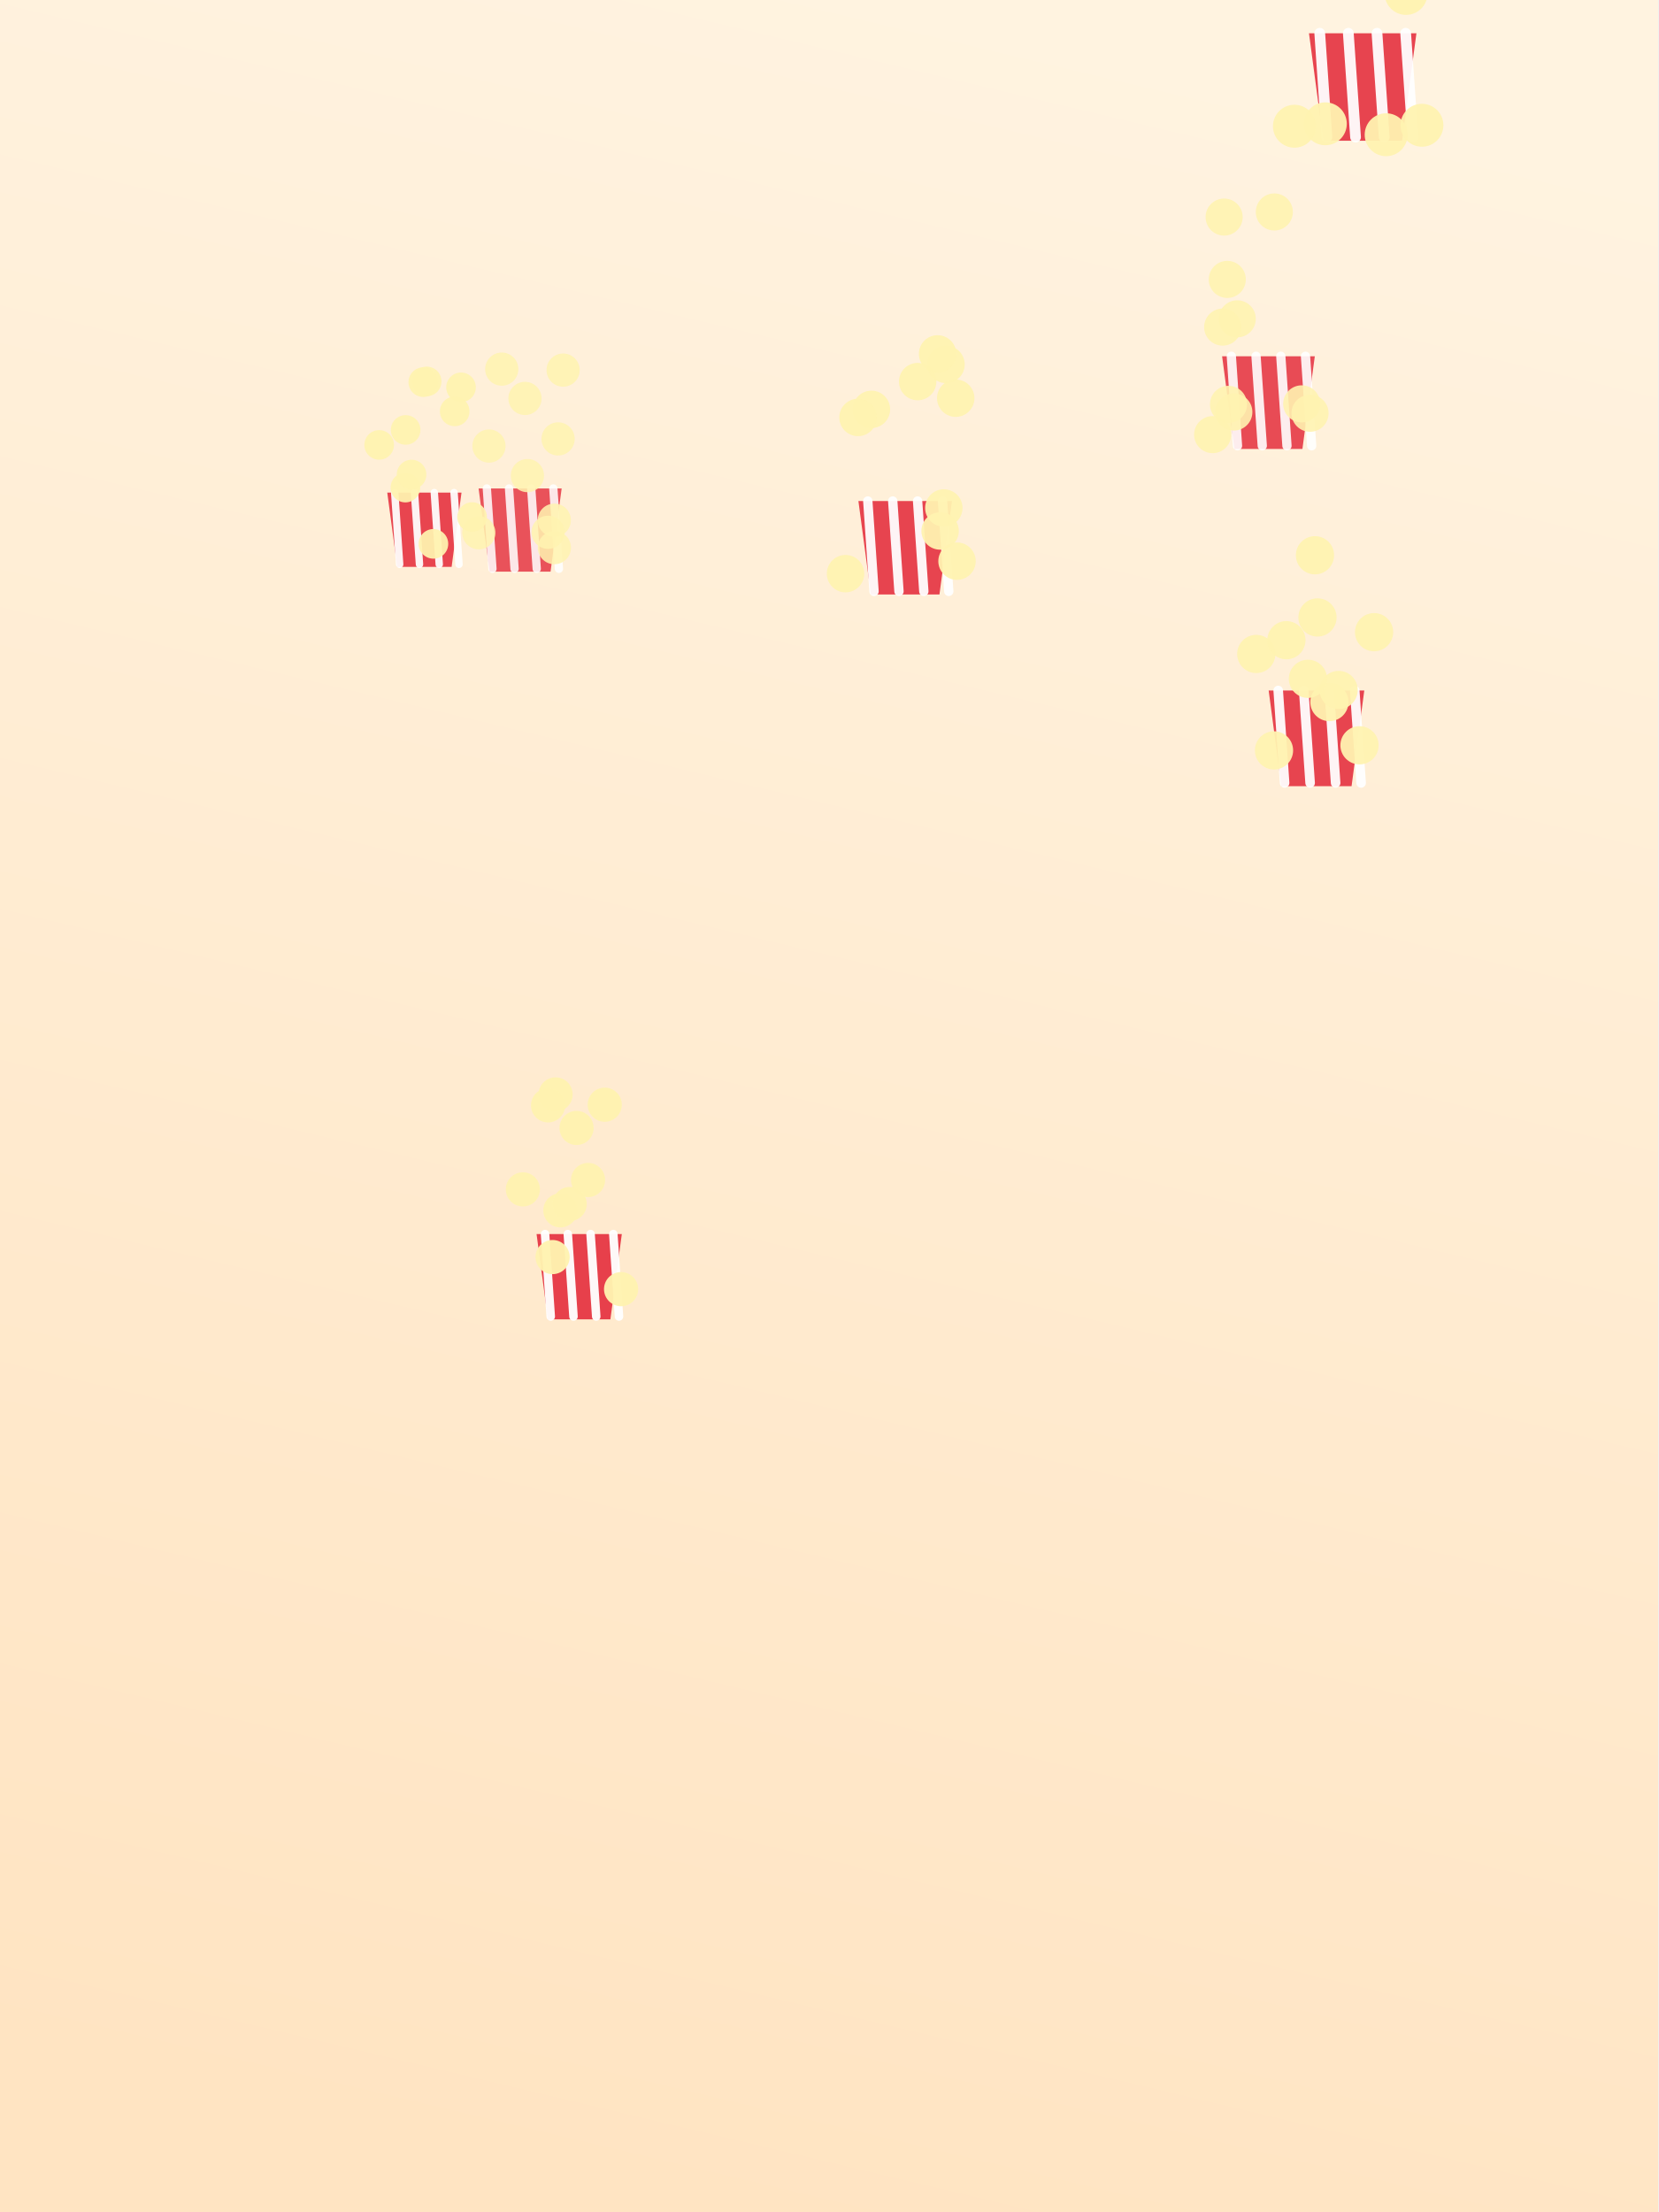
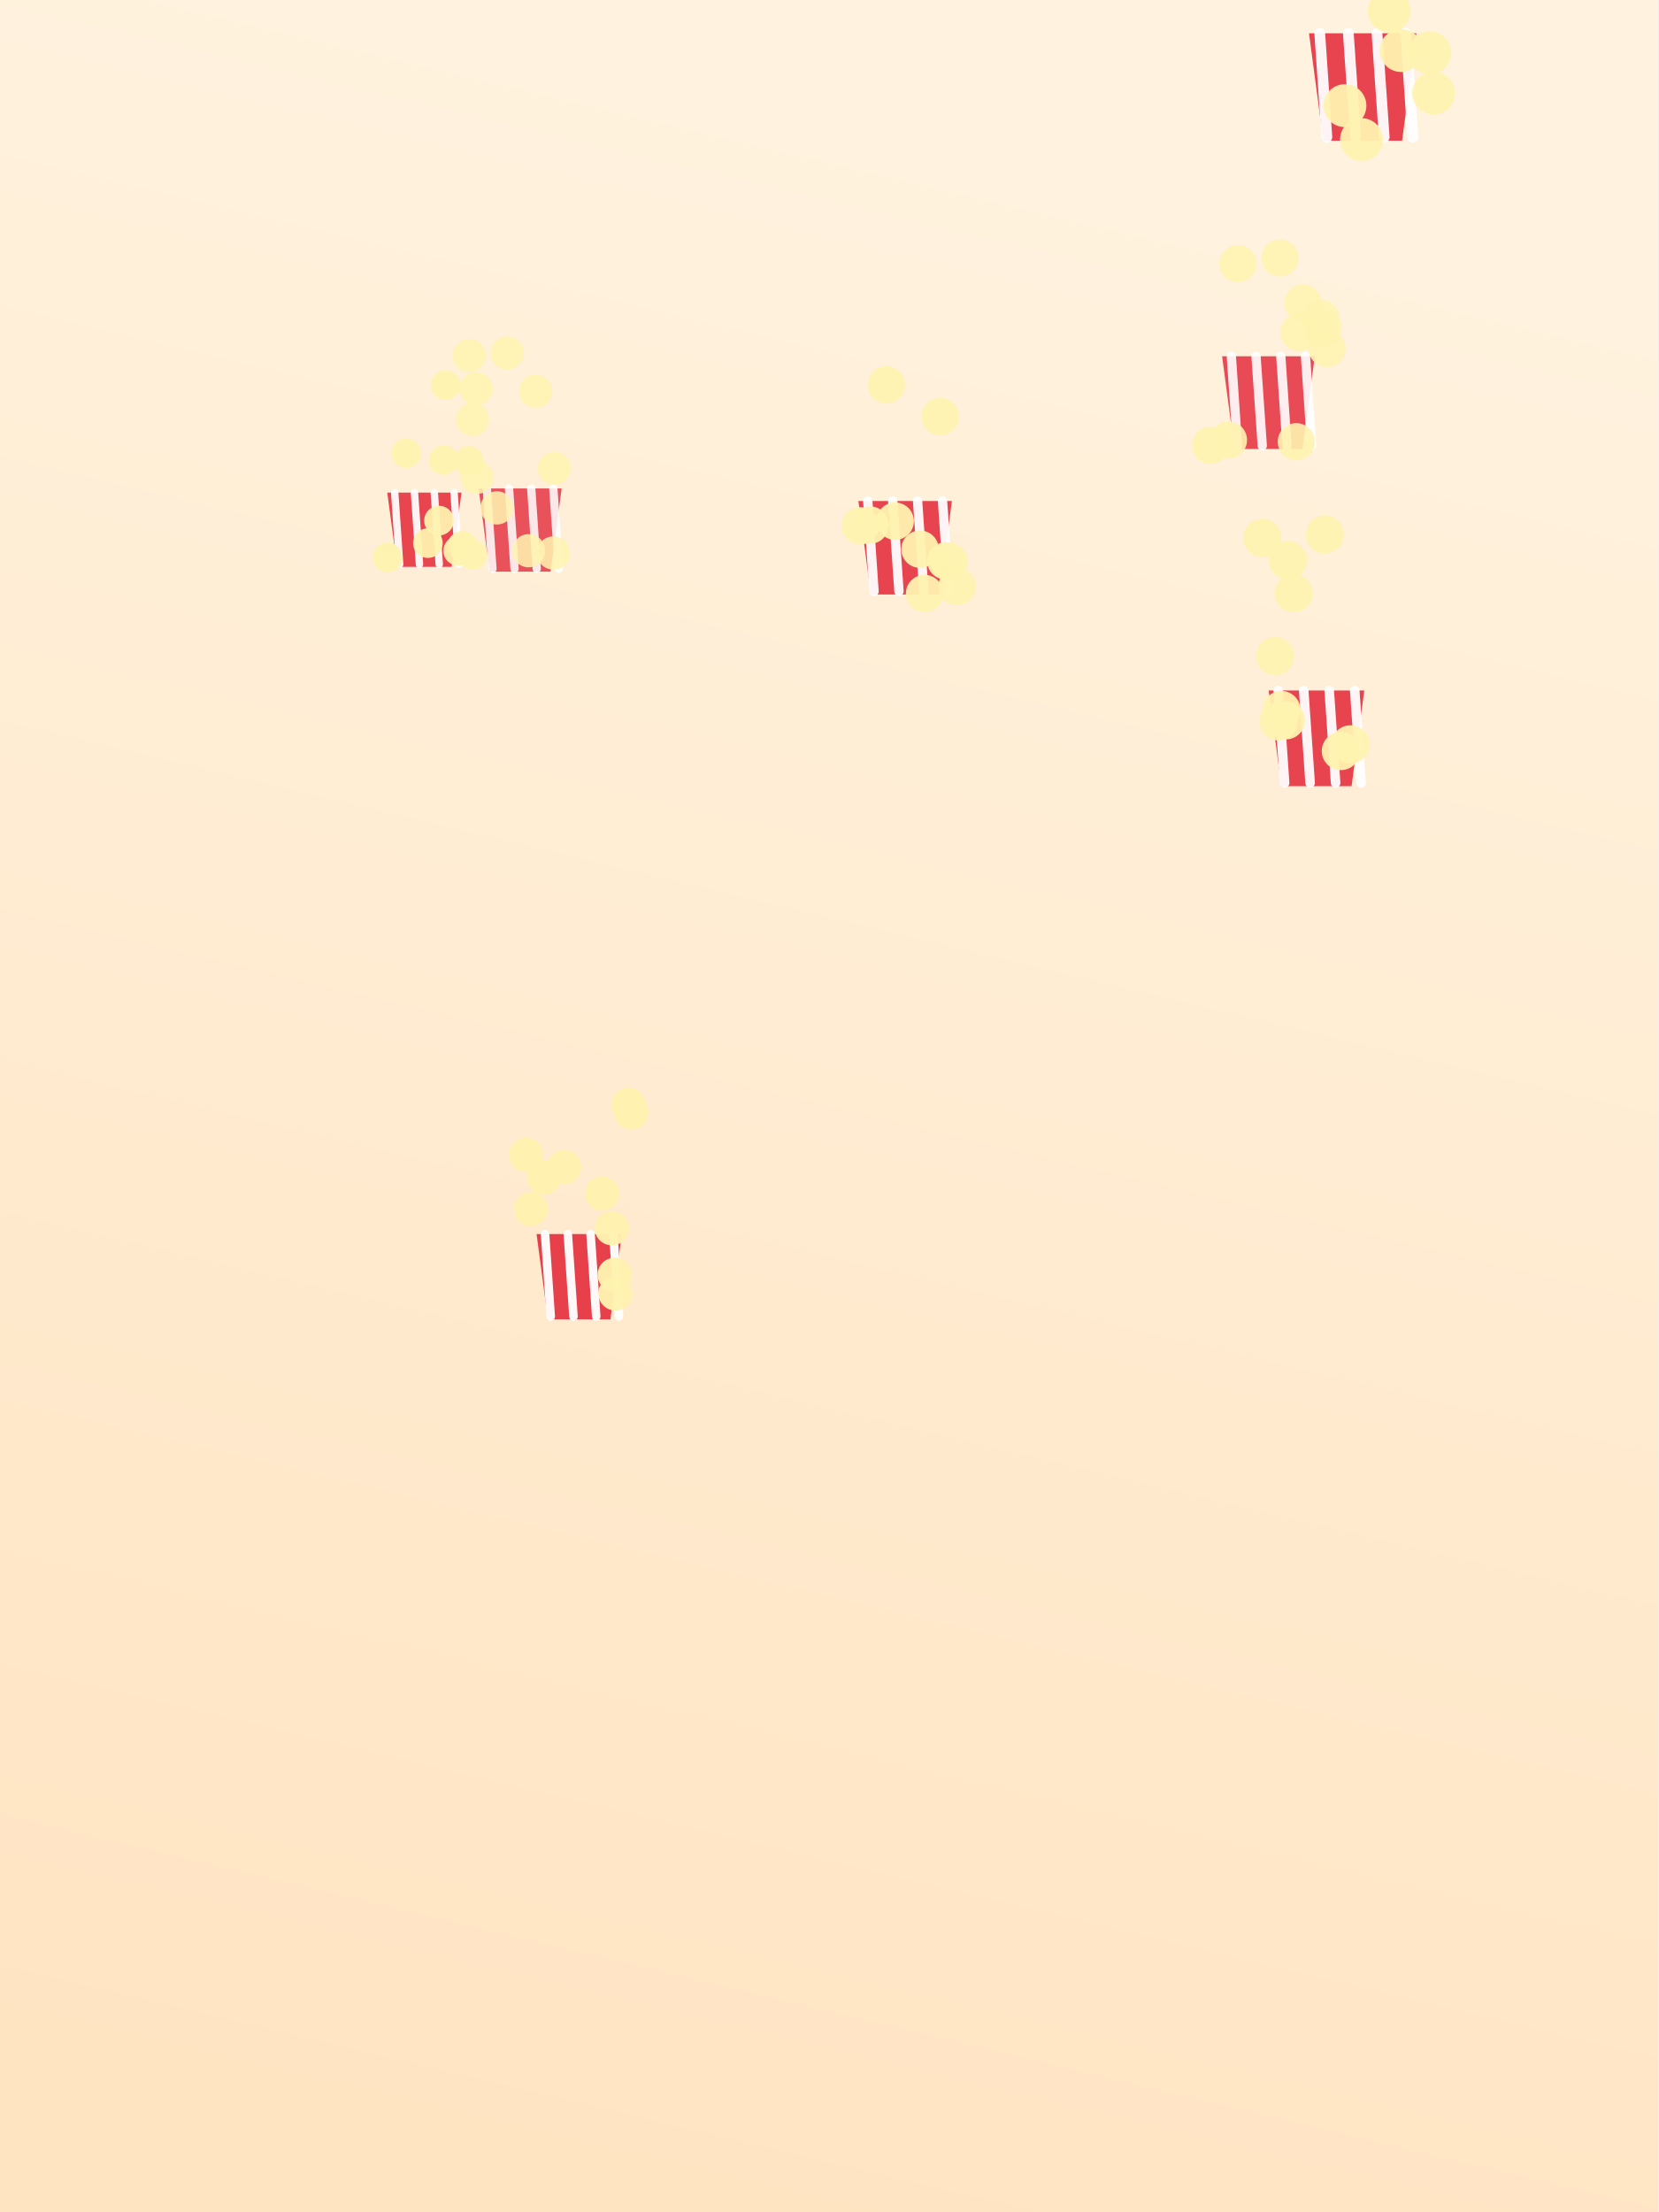
<svg xmlns="http://www.w3.org/2000/svg" viewBox="0 0 2048 2732" width="2048" height="2732">
  <defs>
    <linearGradient id="lg1" x1="58.7%" y1="0.8%" x2="41.3%" y2="99.2%">
      <stop offset="0.0%" stop-color="#fff3e0" />
      <stop offset="100.0%" stop-color="#ffe4c2" />
    </linearGradient>
  </defs>
  <rect x="0.0" y="0.0" width="2048.0" height="2732.0" rx="0" fill="url(#lg1)" opacity="1.00" />
  <g>
    <polygon points="1566.9,852.8 1685.0,852.8 1669.3,971.0 1582.6,971.0" fill="#e63946" opacity="0.94" />
    <line x1="1578.7" y1="852.8" x2="1586.6" y2="967.0" stroke="#ffffff" stroke-width="11.816" stroke-linecap="round" opacity="0.94" />
    <line x1="1610.2" y1="852.8" x2="1618.1" y2="967.0" stroke="#ffffff" stroke-width="11.816" stroke-linecap="round" opacity="0.94" />
    <line x1="1641.7" y1="852.8" x2="1649.6" y2="967.0" stroke="#ffffff" stroke-width="11.816" stroke-linecap="round" opacity="0.94" />
    <line x1="1673.2" y1="852.8" x2="1681.1" y2="967.0" stroke="#ffffff" stroke-width="11.816" stroke-linecap="round" opacity="0.94" />
-     <circle cx="1573.5" cy="926.8" r="23.6" fill="#fff3b0" opacity="0.94" />
-     <circle cx="1551.6" cy="807.7" r="23.6" fill="#fff3b0" opacity="0.94" />
-     <circle cx="1697.1" cy="780.8" r="23.6" fill="#fff3b0" opacity="0.94" />
-     <circle cx="1641.9" cy="867.1" r="23.6" fill="#fff3b0" opacity="0.94" />
-     <circle cx="1627.2" cy="762.6" r="23.6" fill="#fff3b0" opacity="0.94" />
-     <circle cx="1624.1" cy="685.8" r="23.6" fill="#fff3b0" opacity="0.94" />
-     <circle cx="1588.8" cy="790.7" r="23.6" fill="#fff3b0" opacity="0.94" />
-     <circle cx="1653.3" cy="852.2" r="23.6" fill="#fff3b0" opacity="0.94" />
-     <circle cx="1615.4" cy="838.4" r="23.6" fill="#fff3b0" opacity="0.94" />
-     <circle cx="1679.1" cy="920.5" r="23.6" fill="#fff3b0" opacity="0.94" />
+     <circle cx="1579.2" cy="890.9" r="23.6" fill="#fff3b0" opacity="0.94" />
+     <circle cx="1559.2" cy="664.3" r="23.6" fill="#fff3b0" opacity="0.94" />
+     <circle cx="1588.2" cy="889.6" r="23.6" fill="#fff3b0" opacity="0.94" />
+     <circle cx="1590.7" cy="692.0" r="23.6" fill="#fff3b0" opacity="0.94" />
+     <circle cx="1636.3" cy="660.0" r="23.6" fill="#fff3b0" opacity="0.94" />
+     <circle cx="1667.9" cy="919.4" r="23.6" fill="#fff3b0" opacity="0.94" />
+     <circle cx="1597.7" cy="732.7" r="23.6" fill="#fff3b0" opacity="0.94" />
+     <circle cx="1582.6" cy="877.0" r="23.6" fill="#fff3b0" opacity="0.94" />
+     <circle cx="1656.1" cy="927.6" r="23.6" fill="#fff3b0" opacity="0.94" />
+     <circle cx="1574.8" cy="810.2" r="23.6" fill="#fff3b0" opacity="0.94" />
  </g>
  <g>
    <polygon points="1509.4,440.0 1623.9,440.0 1608.6,554.5 1524.6,554.5" fill="#e63946" opacity="0.90" />
    <line x1="1520.8" y1="440.0" x2="1528.4" y2="550.6" stroke="#ffffff" stroke-width="11.45" stroke-linecap="round" opacity="0.90" />
    <line x1="1551.3" y1="440.0" x2="1559.0" y2="550.6" stroke="#ffffff" stroke-width="11.45" stroke-linecap="round" opacity="0.90" />
    <line x1="1581.9" y1="440.0" x2="1589.5" y2="550.6" stroke="#ffffff" stroke-width="11.45" stroke-linecap="round" opacity="0.90" />
    <line x1="1612.4" y1="440.0" x2="1620.0" y2="550.6" stroke="#ffffff" stroke-width="11.45" stroke-linecap="round" opacity="0.90" />
-     <circle cx="1511.9" cy="268.1" r="22.9" fill="#fff3b0" opacity="0.90" />
-     <circle cx="1618.0" cy="510.4" r="22.9" fill="#fff3b0" opacity="0.90" />
-     <circle cx="1497.7" cy="536.8" r="22.9" fill="#fff3b0" opacity="0.90" />
-     <circle cx="1517.3" cy="499.4" r="22.9" fill="#fff3b0" opacity="0.90" />
-     <circle cx="1573.9" cy="261.8" r="22.9" fill="#fff3b0" opacity="0.90" />
-     <circle cx="1528.1" cy="393.8" r="22.9" fill="#fff3b0" opacity="0.90" />
-     <circle cx="1607.7" cy="498.8" r="22.9" fill="#fff3b0" opacity="0.90" />
-     <circle cx="1510.1" cy="404.0" r="22.9" fill="#fff3b0" opacity="0.90" />
-     <circle cx="1523.9" cy="508.9" r="22.9" fill="#fff3b0" opacity="0.90" />
-     <circle cx="1515.8" cy="345.1" r="22.9" fill="#fff3b0" opacity="0.90" />
+     <circle cx="1631.7" cy="393.1" r="22.9" fill="#fff3b0" opacity="0.90" />
+     <circle cx="1604.3" cy="410.5" r="22.9" fill="#fff3b0" opacity="0.90" />
+     <circle cx="1639.0" cy="430.5" r="22.9" fill="#fff3b0" opacity="0.90" />
+     <circle cx="1634.4" cy="405.6" r="22.9" fill="#fff3b0" opacity="0.90" />
+     <circle cx="1495.1" cy="550.1" r="22.9" fill="#fff3b0" opacity="0.90" />
+     <circle cx="1609.1" cy="374.0" r="22.9" fill="#fff3b0" opacity="0.90" />
+     <circle cx="1581.0" cy="318.6" r="22.9" fill="#fff3b0" opacity="0.90" />
+     <circle cx="1517.3" cy="543.5" r="22.9" fill="#fff3b0" opacity="0.90" />
+     <circle cx="1529.0" cy="325.6" r="22.9" fill="#fff3b0" opacity="0.90" />
+     <circle cx="1601.0" cy="545.5" r="22.9" fill="#fff3b0" opacity="0.90" />
  </g>
  <g>
    <polygon points="591.1,603.3 693.7,603.3 680.0,706.0 604.7,706.0" fill="#e63946" opacity="0.86" />
    <line x1="601.3" y1="603.3" x2="608.2" y2="702.5" stroke="#ffffff" stroke-width="10.263" stroke-linecap="round" opacity="0.86" />
    <line x1="628.7" y1="603.3" x2="635.5" y2="702.5" stroke="#ffffff" stroke-width="10.263" stroke-linecap="round" opacity="0.86" />
    <line x1="656.1" y1="603.3" x2="662.9" y2="702.5" stroke="#ffffff" stroke-width="10.263" stroke-linecap="round" opacity="0.86" />
    <line x1="683.4" y1="603.3" x2="690.3" y2="702.5" stroke="#ffffff" stroke-width="10.263" stroke-linecap="round" opacity="0.86" />
-     <circle cx="591.4" cy="658.0" r="20.5" fill="#fff3b0" opacity="0.86" />
-     <circle cx="689.3" cy="542.1" r="20.5" fill="#fff3b0" opacity="0.86" />
-     <circle cx="684.7" cy="676.4" r="20.5" fill="#fff3b0" opacity="0.86" />
-     <circle cx="684.6" cy="642.5" r="20.5" fill="#fff3b0" opacity="0.86" />
-     <circle cx="619.7" cy="455.9" r="20.5" fill="#fff3b0" opacity="0.86" />
-     <circle cx="651.4" cy="587.4" r="20.5" fill="#fff3b0" opacity="0.86" />
-     <circle cx="695.5" cy="457.1" r="20.5" fill="#fff3b0" opacity="0.86" />
-     <circle cx="648.4" cy="492.1" r="20.5" fill="#fff3b0" opacity="0.86" />
-     <circle cx="676.9" cy="657.4" r="20.5" fill="#fff3b0" opacity="0.86" />
-     <circle cx="603.9" cy="550.9" r="20.5" fill="#fff3b0" opacity="0.86" />
+     <circle cx="626.4" cy="436.0" r="20.5" fill="#fff3b0" opacity="0.86" />
+     <circle cx="613.8" cy="627.3" r="20.5" fill="#fff3b0" opacity="0.86" />
+     <circle cx="661.7" cy="483.0" r="20.5" fill="#fff3b0" opacity="0.86" />
+     <circle cx="588.0" cy="480.0" r="20.5" fill="#fff3b0" opacity="0.86" />
+     <circle cx="684.6" cy="578.3" r="20.5" fill="#fff3b0" opacity="0.86" />
+     <circle cx="652.9" cy="680.2" r="20.5" fill="#fff3b0" opacity="0.86" />
+     <circle cx="589.1" cy="589.5" r="20.5" fill="#fff3b0" opacity="0.86" />
+     <circle cx="579.6" cy="439.1" r="20.5" fill="#fff3b0" opacity="0.86" />
+     <circle cx="583.5" cy="518.1" r="20.5" fill="#fff3b0" opacity="0.86" />
+     <circle cx="683.4" cy="683.0" r="20.5" fill="#fff3b0" opacity="0.86" />
  </g>
  <g>
    <polygon points="478.3,608.4 570.0,608.4 557.8,700.1 490.6,700.1" fill="#e63946" opacity="0.93" />
    <line x1="487.5" y1="608.4" x2="493.6" y2="697.0" stroke="#ffffff" stroke-width="9.164" stroke-linecap="round" opacity="0.93" />
    <line x1="511.9" y1="608.4" x2="518.1" y2="697.0" stroke="#ffffff" stroke-width="9.164" stroke-linecap="round" opacity="0.93" />
    <line x1="536.4" y1="608.4" x2="542.5" y2="697.0" stroke="#ffffff" stroke-width="9.164" stroke-linecap="round" opacity="0.93" />
    <line x1="560.8" y1="608.4" x2="566.9" y2="697.0" stroke="#ffffff" stroke-width="9.164" stroke-linecap="round" opacity="0.93" />
-     <circle cx="527.0" cy="471.1" r="18.3" fill="#fff3b0" opacity="0.93" />
-     <circle cx="522.8" cy="472.0" r="18.3" fill="#fff3b0" opacity="0.93" />
-     <circle cx="569.4" cy="478.4" r="18.3" fill="#fff3b0" opacity="0.93" />
-     <circle cx="583.1" cy="638.6" r="18.3" fill="#fff3b0" opacity="0.93" />
-     <circle cx="500.7" cy="602.2" r="18.3" fill="#fff3b0" opacity="0.93" />
-     <circle cx="535.3" cy="671.7" r="18.3" fill="#fff3b0" opacity="0.93" />
-     <circle cx="501.0" cy="531.0" r="18.3" fill="#fff3b0" opacity="0.93" />
-     <circle cx="508.3" cy="586.1" r="18.3" fill="#fff3b0" opacity="0.93" />
-     <circle cx="561.6" cy="508.1" r="18.3" fill="#fff3b0" opacity="0.93" />
-     <circle cx="468.3" cy="549.5" r="18.3" fill="#fff3b0" opacity="0.93" />
+     <circle cx="583.6" cy="685.2" r="18.3" fill="#fff3b0" opacity="0.93" />
+     <circle cx="547.8" cy="568.3" r="18.3" fill="#fff3b0" opacity="0.93" />
+     <circle cx="550.5" cy="475.5" r="18.3" fill="#fff3b0" opacity="0.93" />
+     <circle cx="571.1" cy="674.2" r="18.3" fill="#fff3b0" opacity="0.93" />
+     <circle cx="478.7" cy="688.5" r="18.3" fill="#fff3b0" opacity="0.93" />
+     <circle cx="528.5" cy="670.8" r="18.3" fill="#fff3b0" opacity="0.93" />
+     <circle cx="542.2" cy="643.0" r="18.3" fill="#fff3b0" opacity="0.93" />
+     <circle cx="501.6" cy="559.7" r="18.3" fill="#fff3b0" opacity="0.93" />
+     <circle cx="578.9" cy="569.2" r="18.3" fill="#fff3b0" opacity="0.93" />
+     <circle cx="565.9" cy="680.3" r="18.3" fill="#fff3b0" opacity="0.93" />
  </g>
  <g>
    <polygon points="1616.7,41.1 1749.4,41.1 1731.7,173.8 1634.4,173.8" fill="#e63946" opacity="0.94" />
    <line x1="1630.0" y1="41.1" x2="1638.8" y2="169.4" stroke="#ffffff" stroke-width="13.27" stroke-linecap="round" opacity="0.94" />
    <line x1="1665.3" y1="41.1" x2="1674.2" y2="169.4" stroke="#ffffff" stroke-width="13.27" stroke-linecap="round" opacity="0.94" />
    <line x1="1700.7" y1="41.1" x2="1709.6" y2="169.4" stroke="#ffffff" stroke-width="13.27" stroke-linecap="round" opacity="0.94" />
    <line x1="1736.1" y1="41.1" x2="1745.0" y2="169.4" stroke="#ffffff" stroke-width="13.27" stroke-linecap="round" opacity="0.94" />
-     <circle cx="1712.0" cy="166.4" r="26.5" fill="#fff3b0" opacity="0.94" />
-     <circle cx="1756.2" cy="154.7" r="26.5" fill="#fff3b0" opacity="0.94" />
-     <circle cx="1680.5" cy="-105.8" r="26.5" fill="#fff3b0" opacity="0.94" />
-     <circle cx="1657.9" cy="-36.3" r="26.5" fill="#fff3b0" opacity="0.94" />
-     <circle cx="1636.9" cy="152.9" r="26.5" fill="#fff3b0" opacity="0.94" />
-     <circle cx="1598.7" cy="155.9" r="26.5" fill="#fff3b0" opacity="0.94" />
-     <circle cx="1645.3" cy="-96.7" r="26.5" fill="#fff3b0" opacity="0.94" />
-     <circle cx="1736.6" cy="-8.1" r="26.5" fill="#fff3b0" opacity="0.94" />
-     <circle cx="1639.3" cy="-124.9" r="26.5" fill="#fff3b0" opacity="0.94" />
-     <circle cx="1657.4" cy="-33.3" r="26.5" fill="#fff3b0" opacity="0.94" />
+     <circle cx="1730.5" cy="62.4" r="26.5" fill="#fff3b0" opacity="0.94" />
+     <circle cx="1744.3" cy="-143.9" r="26.5" fill="#fff3b0" opacity="0.94" />
+     <circle cx="1715.8" cy="13.6" r="26.5" fill="#fff3b0" opacity="0.94" />
+     <circle cx="1611.9" cy="-95.9" r="26.5" fill="#fff3b0" opacity="0.94" />
+     <circle cx="1766.1" cy="65.2" r="26.5" fill="#fff3b0" opacity="0.94" />
+     <circle cx="1681.6" cy="172.4" r="26.5" fill="#fff3b0" opacity="0.94" />
+     <circle cx="1656.7" cy="-59.6" r="26.5" fill="#fff3b0" opacity="0.94" />
+     <circle cx="1673.7" cy="-114.0" r="26.5" fill="#fff3b0" opacity="0.94" />
+     <circle cx="1661.1" cy="130.5" r="26.5" fill="#fff3b0" opacity="0.94" />
+     <circle cx="1770.7" cy="114.9" r="26.5" fill="#fff3b0" opacity="0.94" />
  </g>
  <g>
    <polygon points="662.7,1524.2 768.0,1524.2 753.9,1629.5 676.7,1629.5" fill="#e63946" opacity="0.96" />
    <line x1="673.2" y1="1524.2" x2="680.2" y2="1626.0" stroke="#ffffff" stroke-width="10.532" stroke-linecap="round" opacity="0.96" />
    <line x1="701.3" y1="1524.2" x2="708.3" y2="1626.0" stroke="#ffffff" stroke-width="10.532" stroke-linecap="round" opacity="0.96" />
    <line x1="729.4" y1="1524.2" x2="736.4" y2="1626.0" stroke="#ffffff" stroke-width="10.532" stroke-linecap="round" opacity="0.96" />
    <line x1="757.5" y1="1524.2" x2="764.5" y2="1626.0" stroke="#ffffff" stroke-width="10.532" stroke-linecap="round" opacity="0.96" />
-     <circle cx="746.9" cy="1364.4" r="21.1" fill="#fff3b0" opacity="0.96" />
-     <circle cx="726.3" cy="1457.4" r="21.1" fill="#fff3b0" opacity="0.96" />
-     <circle cx="692.1" cy="1494.9" r="21.1" fill="#fff3b0" opacity="0.96" />
-     <circle cx="682.5" cy="1552.6" r="21.1" fill="#fff3b0" opacity="0.96" />
-     <circle cx="686.2" cy="1351.7" r="21.1" fill="#fff3b0" opacity="0.96" />
-     <circle cx="676.9" cy="1365.2" r="21.1" fill="#fff3b0" opacity="0.96" />
-     <circle cx="712.1" cy="1393.1" r="21.1" fill="#fff3b0" opacity="0.96" />
-     <circle cx="703.6" cy="1487.1" r="21.1" fill="#fff3b0" opacity="0.96" />
-     <circle cx="767.1" cy="1592.2" r="21.1" fill="#fff3b0" opacity="0.96" />
-     <circle cx="645.8" cy="1469.0" r="21.1" fill="#fff3b0" opacity="0.96" />
+     <circle cx="776.1" cy="1364.3" r="21.1" fill="#fff3b0" opacity="0.96" />
+     <circle cx="655.6" cy="1493.4" r="21.1" fill="#fff3b0" opacity="0.96" />
+     <circle cx="696.9" cy="1441.4" r="21.1" fill="#fff3b0" opacity="0.96" />
+     <circle cx="755.7" cy="1517.0" r="21.1" fill="#fff3b0" opacity="0.96" />
+     <circle cx="649.8" cy="1426.4" r="21.1" fill="#fff3b0" opacity="0.96" />
+     <circle cx="760.1" cy="1597.5" r="21.1" fill="#fff3b0" opacity="0.96" />
+     <circle cx="759.2" cy="1574.5" r="21.1" fill="#fff3b0" opacity="0.96" />
+     <circle cx="779.7" cy="1373.8" r="21.1" fill="#fff3b0" opacity="0.96" />
+     <circle cx="743.7" cy="1474.1" r="21.1" fill="#fff3b0" opacity="0.96" />
+     <circle cx="671.9" cy="1454.5" r="21.1" fill="#fff3b0" opacity="0.96" />
  </g>
  <g>
    <polygon points="1060.2,618.8 1175.7,618.8 1160.3,734.2 1075.6,734.2" fill="#e63946" opacity="0.94" />
    <line x1="1071.8" y1="618.8" x2="1079.5" y2="730.4" stroke="#ffffff" stroke-width="11.545" stroke-linecap="round" opacity="0.94" />
    <line x1="1102.6" y1="618.8" x2="1110.3" y2="730.4" stroke="#ffffff" stroke-width="11.545" stroke-linecap="round" opacity="0.94" />
    <line x1="1133.3" y1="618.8" x2="1141.0" y2="730.4" stroke="#ffffff" stroke-width="11.545" stroke-linecap="round" opacity="0.94" />
    <line x1="1164.1" y1="618.8" x2="1171.8" y2="730.4" stroke="#ffffff" stroke-width="11.545" stroke-linecap="round" opacity="0.94" />
-     <circle cx="1133.4" cy="471.3" r="23.1" fill="#fff3b0" opacity="0.94" />
-     <circle cx="1168.4" cy="450.1" r="23.1" fill="#fff3b0" opacity="0.94" />
-     <circle cx="1076.3" cy="505.6" r="23.1" fill="#fff3b0" opacity="0.94" />
-     <circle cx="1158.0" cy="437.1" r="23.1" fill="#fff3b0" opacity="0.94" />
-     <circle cx="1165.7" cy="627.4" r="23.1" fill="#fff3b0" opacity="0.94" />
-     <circle cx="1161.1" cy="655.8" r="23.1" fill="#fff3b0" opacity="0.94" />
-     <circle cx="1182.0" cy="693.1" r="23.1" fill="#fff3b0" opacity="0.94" />
-     <circle cx="1059.7" cy="515.6" r="23.1" fill="#fff3b0" opacity="0.94" />
-     <circle cx="1044.3" cy="708.5" r="23.1" fill="#fff3b0" opacity="0.94" />
-     <circle cx="1180.4" cy="491.8" r="23.1" fill="#fff3b0" opacity="0.94" />
+     <circle cx="1141.9" cy="733.1" r="23.1" fill="#fff3b0" opacity="0.94" />
+     <circle cx="1168.2" cy="692.8" r="23.1" fill="#fff3b0" opacity="0.94" />
+     <circle cx="1105.6" cy="643.7" r="23.1" fill="#fff3b0" opacity="0.94" />
+     <circle cx="1094.8" cy="475.2" r="23.1" fill="#fff3b0" opacity="0.94" />
+     <circle cx="1182.1" cy="724.4" r="23.1" fill="#fff3b0" opacity="0.94" />
+     <circle cx="1136.3" cy="678.3" r="23.1" fill="#fff3b0" opacity="0.94" />
+     <circle cx="1062.5" cy="649.5" r="23.1" fill="#fff3b0" opacity="0.94" />
+     <circle cx="1074.6" cy="648.5" r="23.1" fill="#fff3b0" opacity="0.94" />
+     <circle cx="1172.0" cy="693.0" r="23.1" fill="#fff3b0" opacity="0.94" />
+     <circle cx="1161.2" cy="514.4" r="23.1" fill="#fff3b0" opacity="0.94" />
  </g>
</svg>
